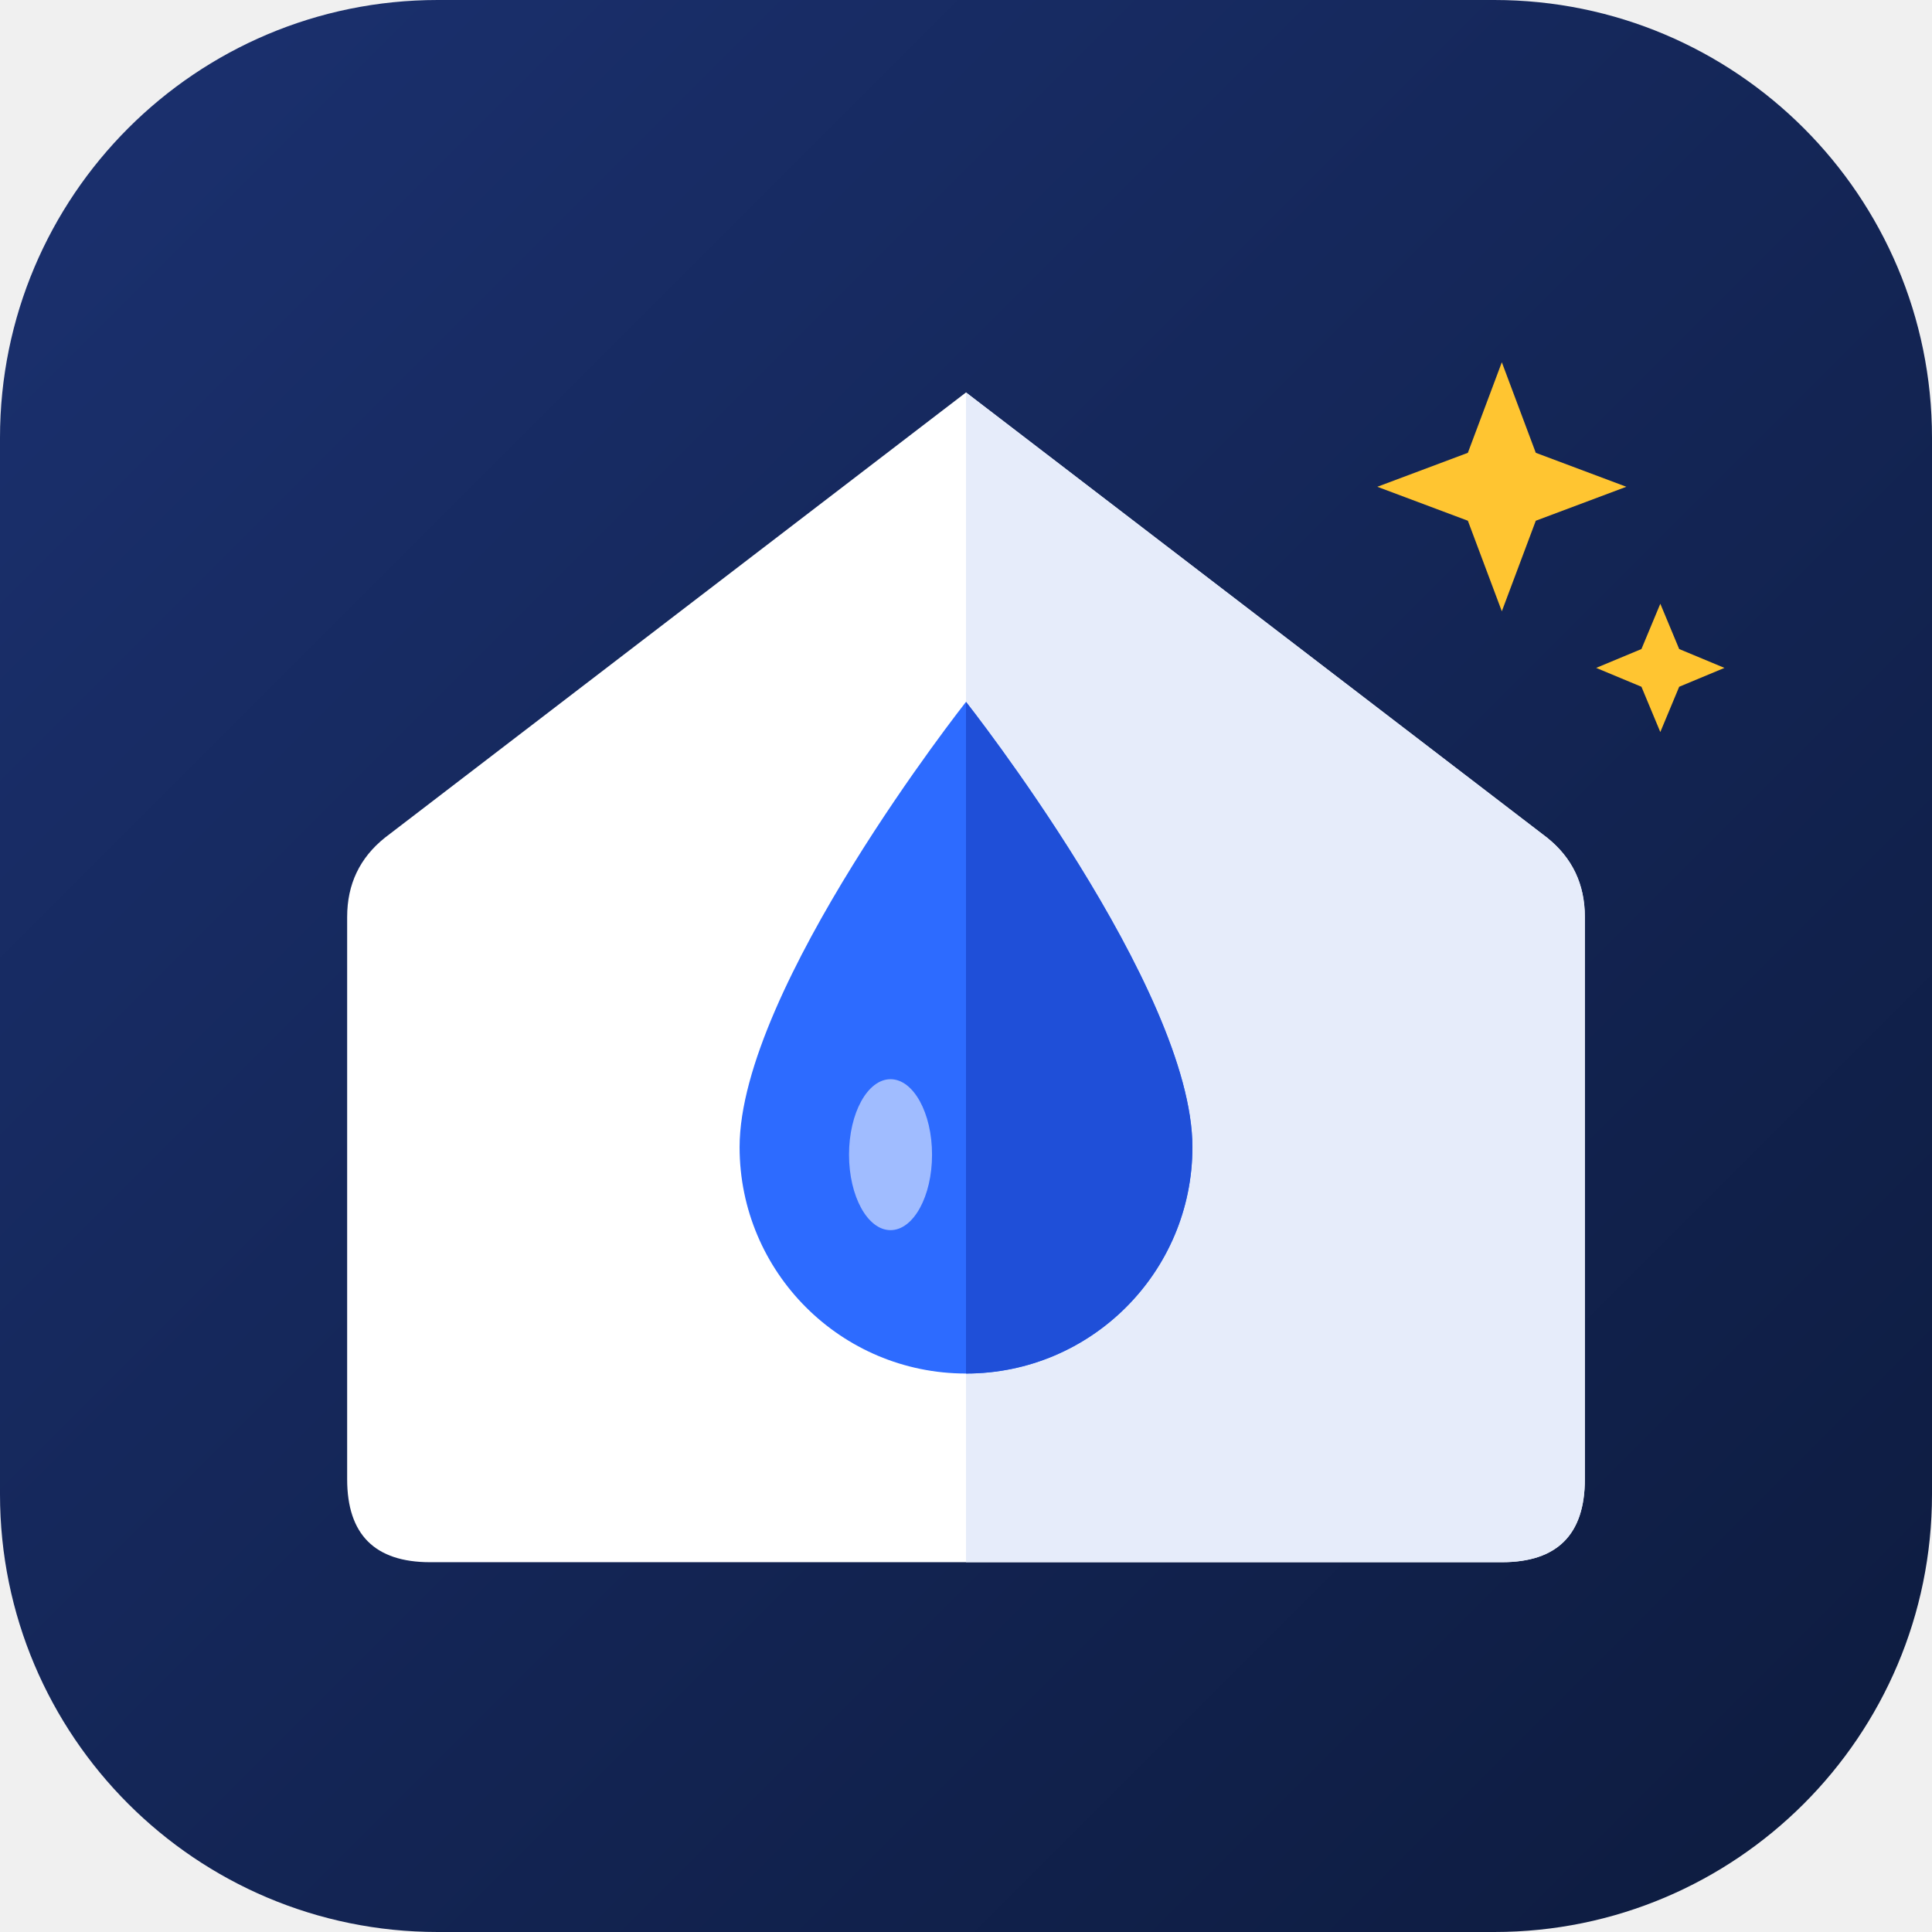
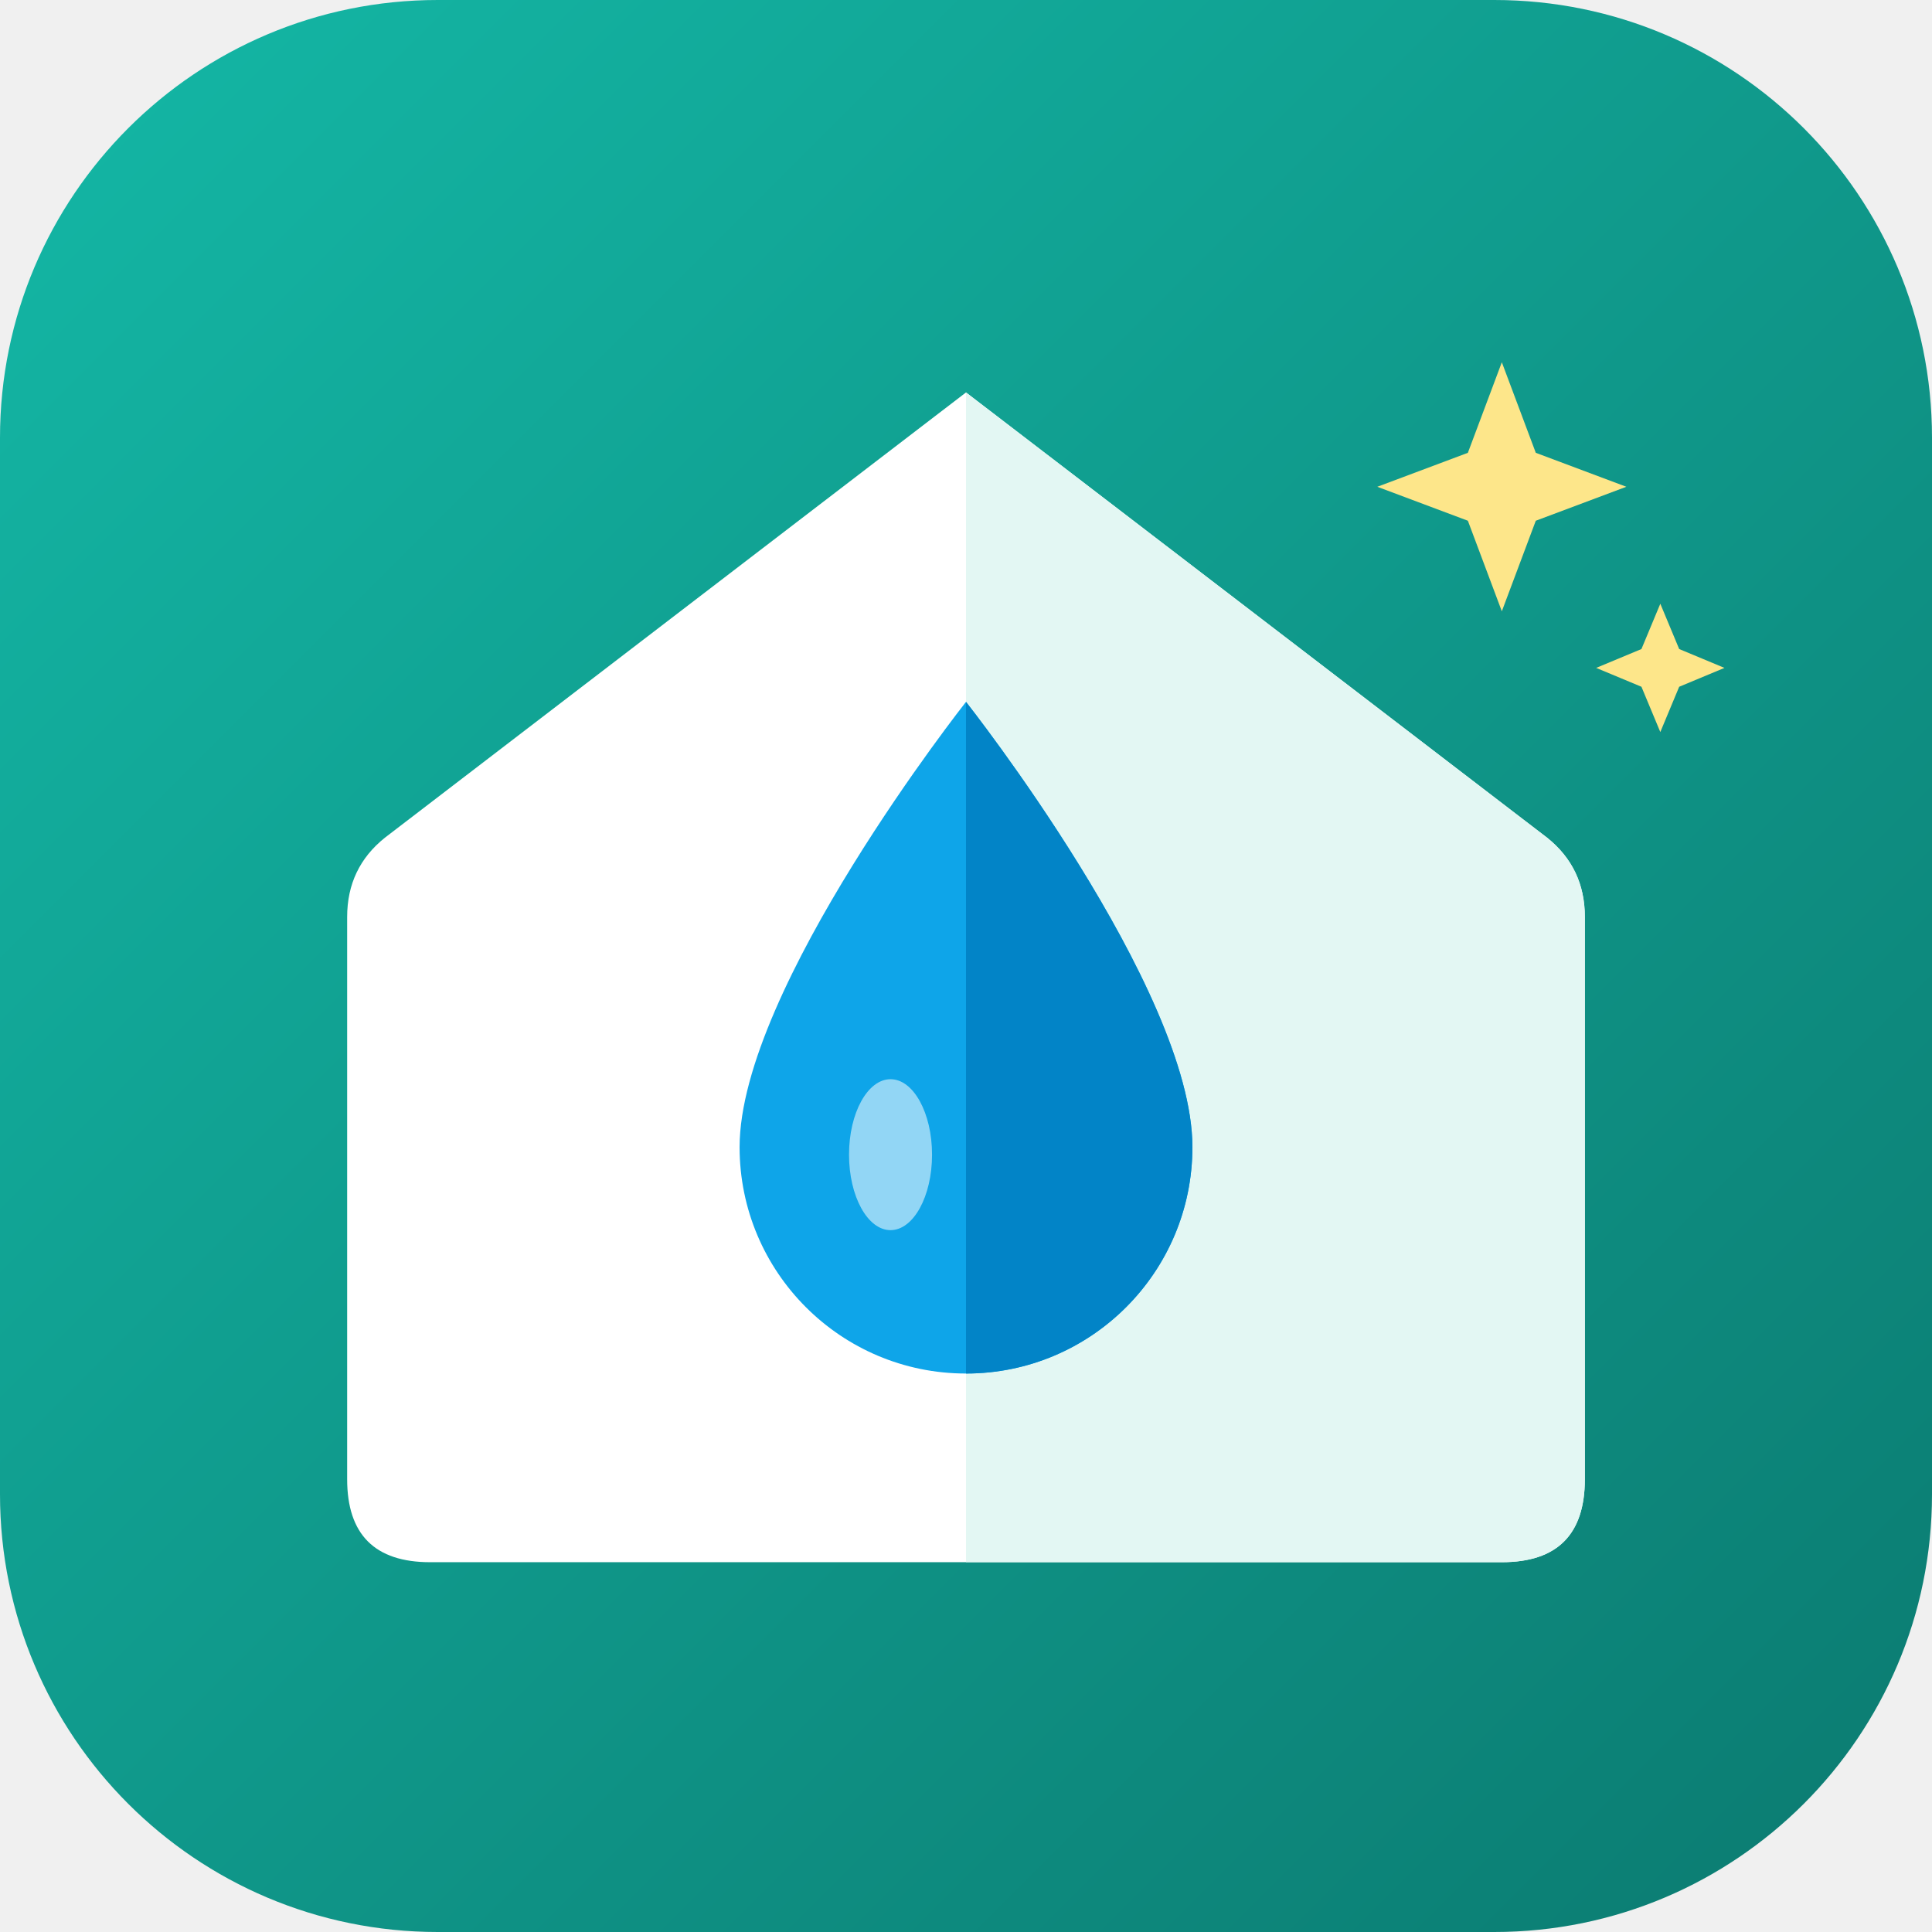
<svg xmlns="http://www.w3.org/2000/svg" viewBox="0 0 512 512">
  <defs>
    <linearGradient id="bg" x1="0" y1="0" x2="1" y2="1">
-       <stop offset="0" stop-color="#1B3170" />
-       <stop offset="1" stop-color="#0D1B3E" />
+       <stop offset="0" stop-color="#14B8A6" />
+       <stop offset="1" stop-color="#0B7A70" />
    </linearGradient>
  </defs>
  <rect width="512" height="512" rx="116" fill="url(#bg)" />
  <path d="M256 104 L410 222 Q420 230 420 243 V392 Q420 414 398 414 H114 Q92 414 92 392 V243 Q92 230 102 222 Z" fill="#FFFFFF" />
-   <path d="M256 104 L410 222 Q420 230 420 243 V392 Q420 414 398 414 H256 Z" fill="#E6ECFA" />
-   <path d="M256 186 C256 186 196 262 196 304 a60 60 0 0 0 120 0 C316 262 256 186 256 186Z" fill="#2D6BFF" />
-   <path d="M256 186 C256 186 316 262 316 304 a60 60 0 0 1 -60 60Z" fill="#1F4FD8" />
+   <path d="M256 104 L410 222 Q420 230 420 243 V392 Q420 414 398 414 H256 Z" fill="#E3F7F3" />
+   <path d="M256 186 C256 186 196 262 196 304 a60 60 0 0 0 120 0 C316 262 256 186 256 186Z" fill="#0EA5E9" />
+   <path d="M256 186 C256 186 316 262 316 304 a60 60 0 0 1 -60 60Z" fill="#0284C7" />
  <ellipse cx="236" cy="306" rx="11" ry="20" fill="#FFFFFF" opacity=".55" />
-   <path d="M398 96 l9 24 24 9 -24 9 -9 24 -9 -24 -24 -9 24 -9z" fill="#FFC531" />
-   <path d="M440 160 l5 12 12 5 -12 5 -5 12 -5 -12 -12 -5 12 -5z" fill="#FFC531" />
+   <path d="M398 96 l9 24 24 9 -24 9 -9 24 -9 -24 -24 -9 24 -9z" fill="#FDE68A" />
+   <path d="M440 160 l5 12 12 5 -12 5 -5 12 -5 -12 -12 -5 12 -5z" fill="#FDE68A" />
</svg>
